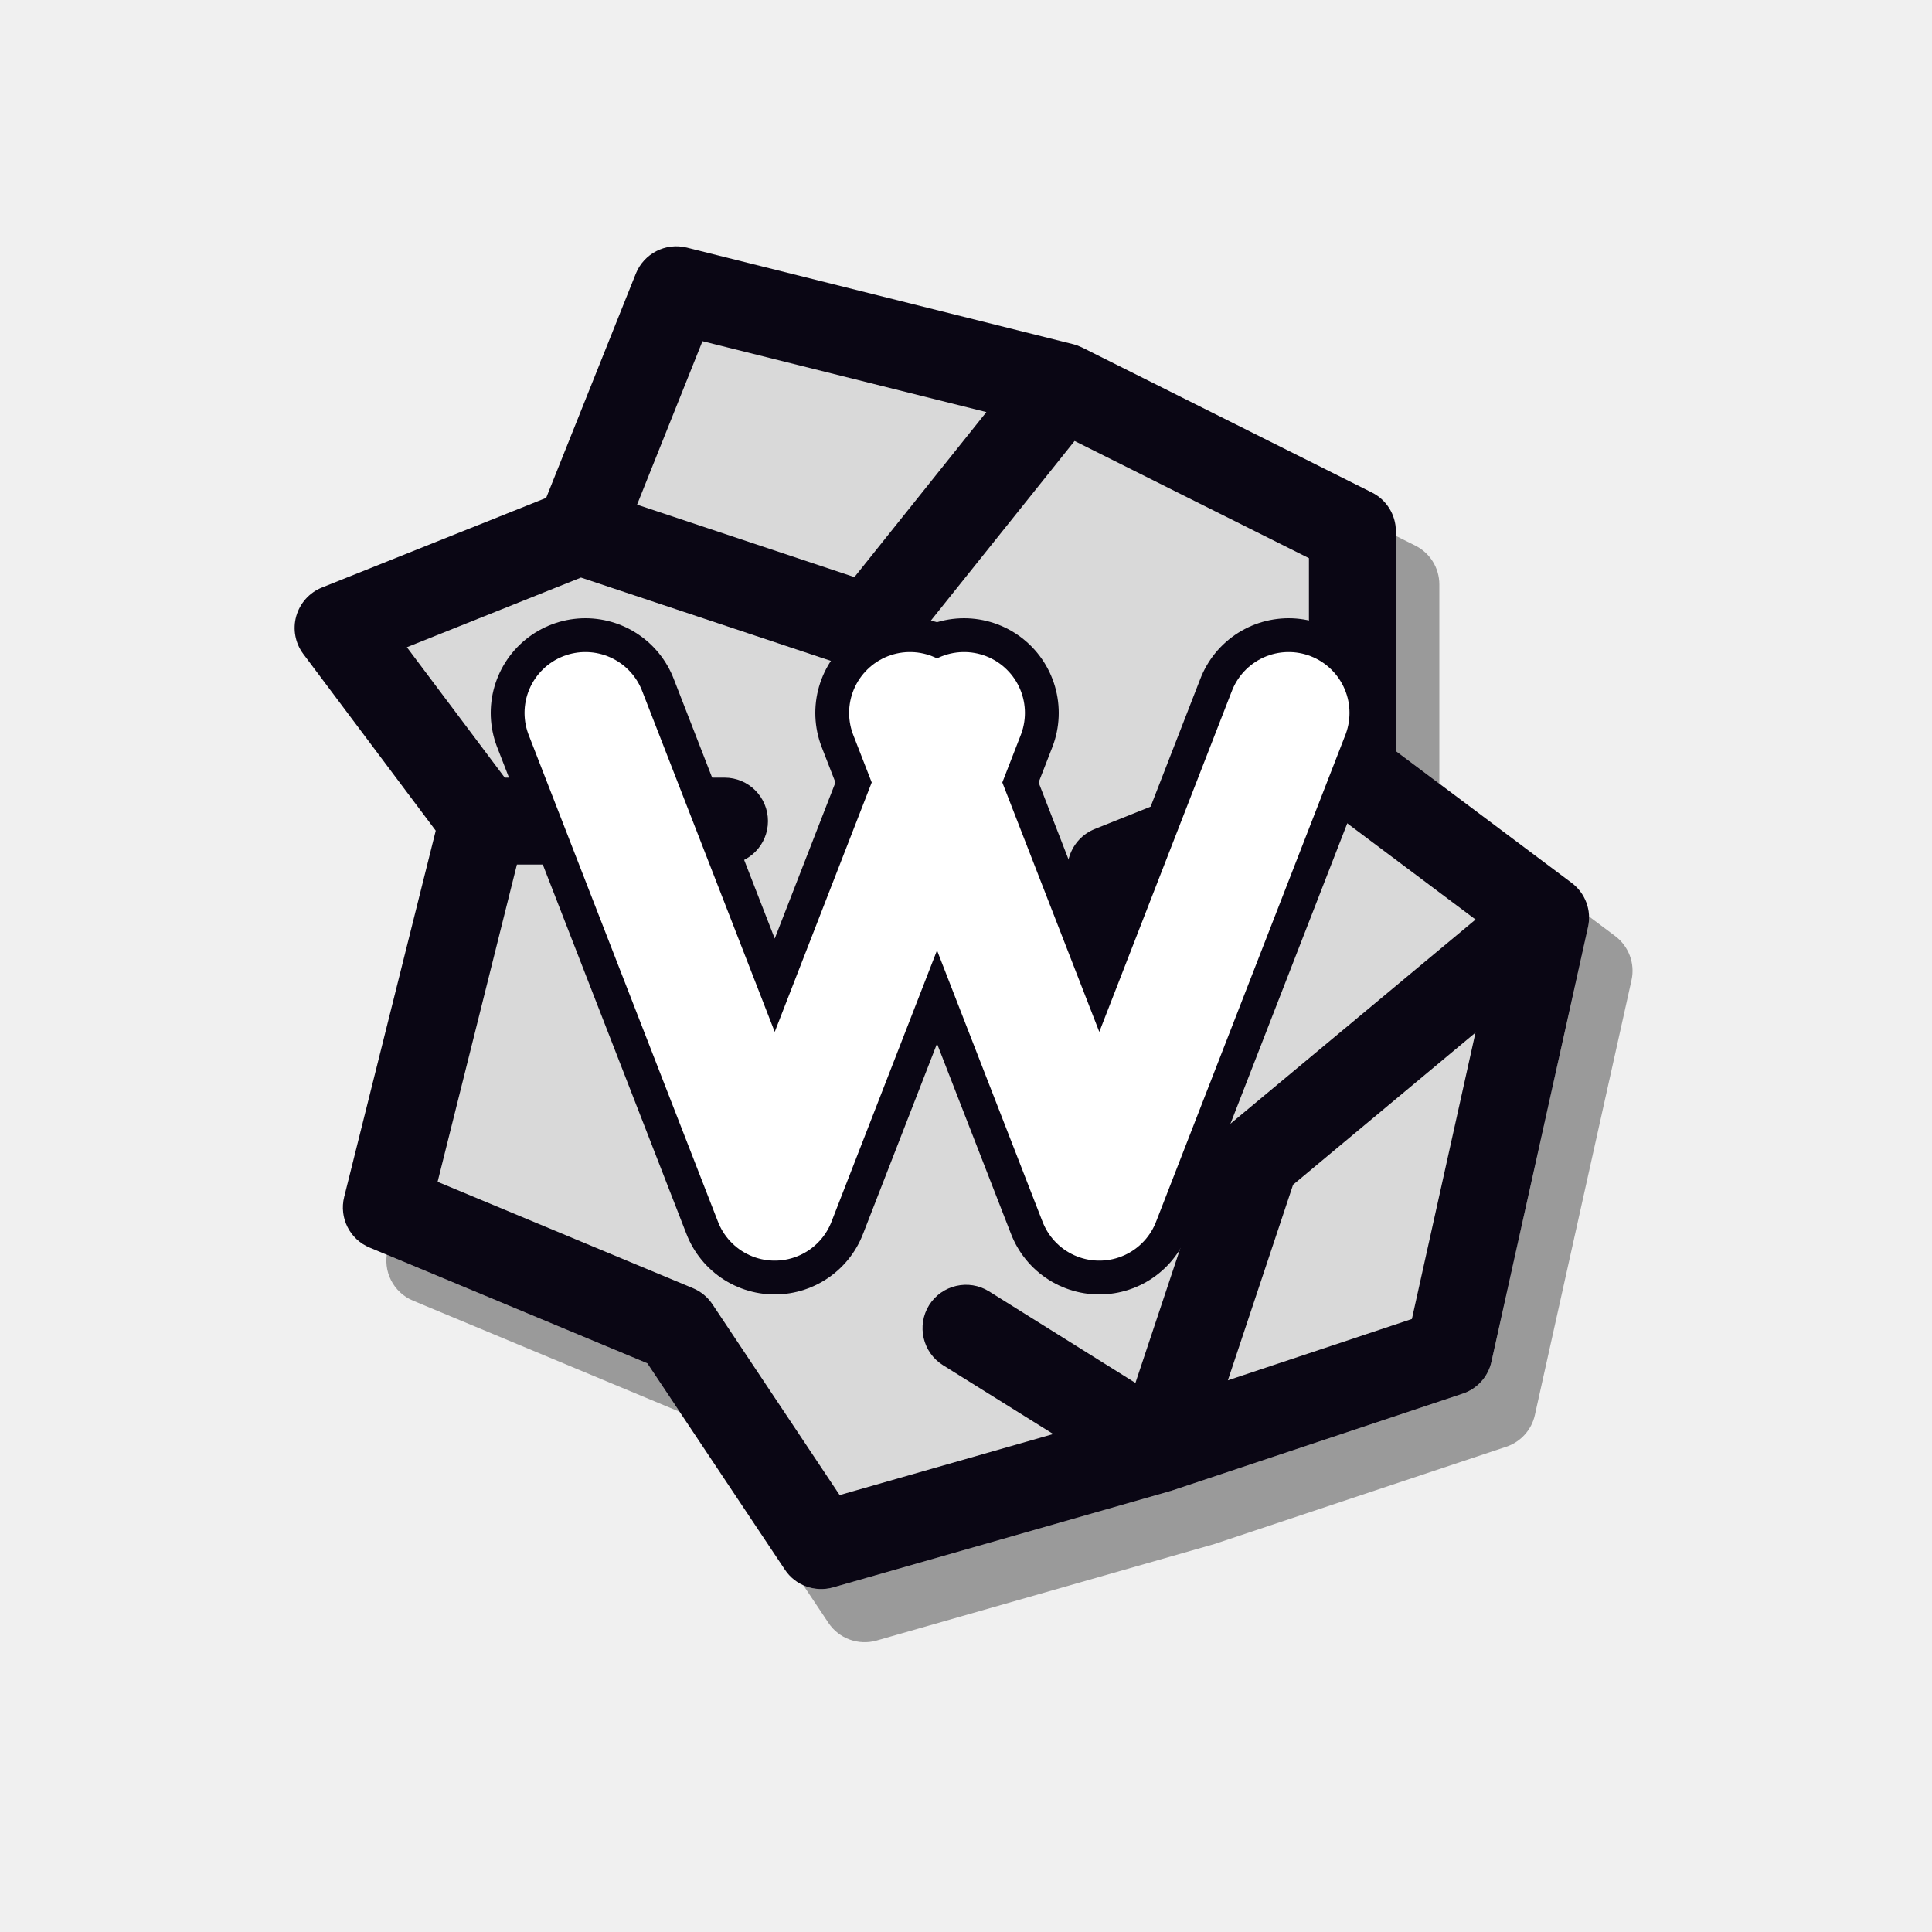
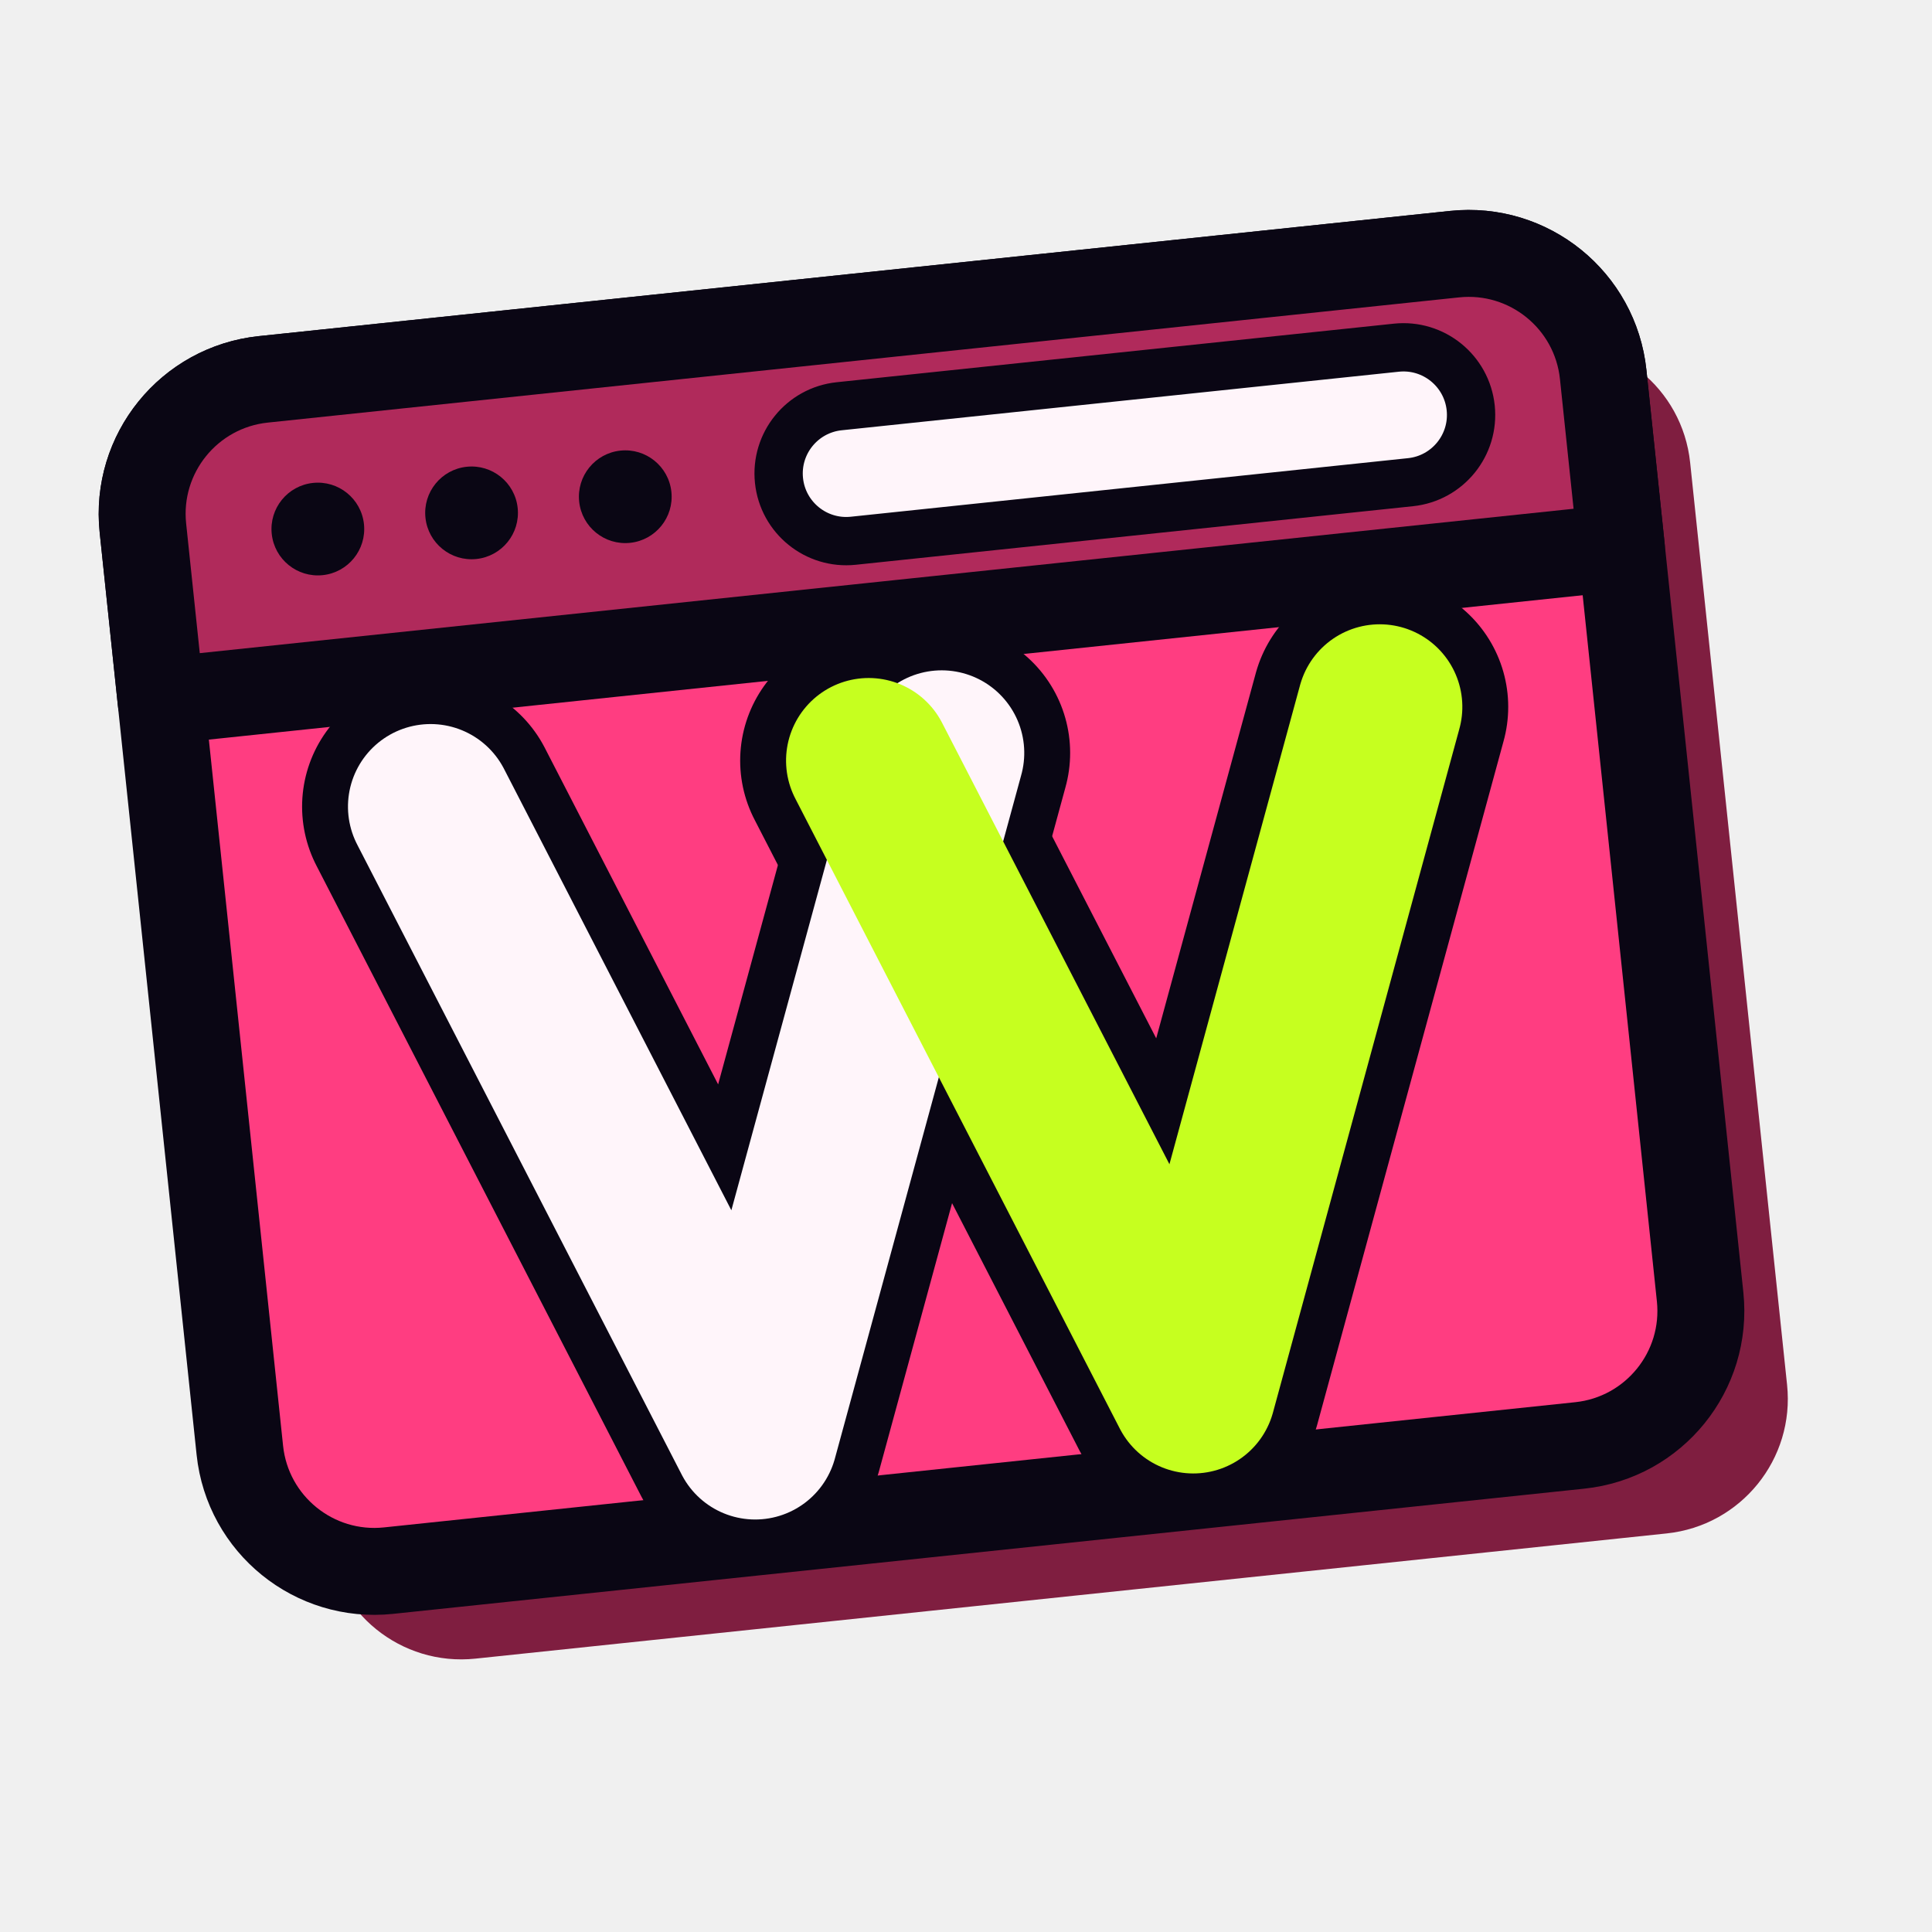
- <svg xmlns="http://www.w3.org/2000/svg" viewBox="-2.5 -2.5 20 20" width="512" height="512" role="img" aria-label="WADSpaces icon">
-   <path d="M4.609 0.063C4.391 0.009 4.166 0.124 4.082 0.333L3.154 2.654L0.833 3.582C0.703 3.634 0.605 3.744 0.567 3.878C0.529 4.013 0.556 4.158 0.64 4.27L2.011 6.099L1.063 9.891C1.009 10.107 1.121 10.33 1.327 10.415L4.201 11.613L5.626 13.75C5.734 13.912 5.935 13.986 6.124 13.933L9.624 12.933C9.63 12.931 9.636 12.929 9.642 12.927L12.642 11.927C12.792 11.877 12.905 11.752 12.939 11.598L13.939 7.098C13.978 6.925 13.911 6.746 13.77 6.64L11.95 5.275V3C11.95 2.83 11.854 2.674 11.701 2.598L8.701 1.097C8.672 1.083 8.641 1.071 8.609 1.063L4.609 0.063Z" fill="#9a9a9a" transform="translate(0.45 0.55)" />
-   <path d="M4.609 0.063C4.391 0.009 4.166 0.124 4.082 0.333L3.154 2.654L0.833 3.582C0.703 3.634 0.605 3.744 0.567 3.878C0.529 4.013 0.556 4.158 0.64 4.27L2.011 6.099L1.063 9.891C1.009 10.107 1.121 10.33 1.327 10.415L4.201 11.613L5.626 13.75C5.734 13.912 5.935 13.986 6.124 13.933L9.624 12.933C9.63 12.931 9.636 12.929 9.642 12.927L12.642 11.927C12.792 11.877 12.905 11.752 12.939 11.598L13.939 7.098C13.978 6.925 13.911 6.746 13.77 6.64L11.95 5.275V3C11.95 2.83 11.854 2.674 11.701 2.598L8.701 1.097C8.672 1.083 8.641 1.071 8.609 1.063L4.609 0.063Z" fill="#d9d9d9" />
-   <path d="M4.609 0.063C4.391 0.009 4.166 0.124 4.082 0.333L3.154 2.654L0.833 3.582C0.703 3.634 0.605 3.744 0.567 3.878C0.529 4.013 0.556 4.158 0.64 4.27L2.011 6.099L1.063 9.891C1.009 10.107 1.121 10.33 1.327 10.415L4.201 11.613L5.626 13.75C5.734 13.912 5.935 13.986 6.124 13.933L9.624 12.933C9.63 12.931 9.636 12.929 9.642 12.927L12.642 11.927C12.792 11.877 12.905 11.752 12.939 11.598L13.939 7.098C13.978 6.925 13.911 6.746 13.77 6.64L11.95 5.275V3C11.95 2.83 11.854 2.674 11.701 2.598L8.701 1.097C8.672 1.083 8.641 1.071 8.609 1.063L4.609 0.063ZM11.432 6.012L12.775 7.019L10.212 9.154C10.148 9.208 10.1 9.278 10.073 9.358L9.254 11.816L7.738 10.868C7.528 10.737 7.25 10.801 7.118 11.011C6.987 11.222 7.051 11.5 7.261 11.632L8.403 12.345L6.192 12.977L4.874 11C4.825 10.927 4.755 10.869 4.673 10.835L2.03 9.734L2.851 6.45H5C5.249 6.45 5.45 6.249 5.45 6C5.45 5.751 5.249 5.55 5 5.55H2.725L1.712 4.2L3.514 3.479L6.358 4.427C6.537 4.487 6.734 4.428 6.851 4.281L8.624 2.065L11.05 3.278V5.195L8.833 6.082C8.71 6.131 8.615 6.232 8.573 6.358L8.073 7.858C7.994 8.093 8.122 8.348 8.358 8.427C8.593 8.505 8.848 8.378 8.927 8.142L9.361 6.84L11.432 6.012ZM7.711 1.766L6.345 3.474L4.095 2.724L4.772 1.032L7.711 1.766ZM10.211 11.789L12.116 11.154L12.774 8.19L10.886 9.764L10.211 11.789Z" fill="#0a0614" fill-rule="evenodd" />
-   <g transform="translate(0.48 0.54) scale(0.14)" fill="none" stroke-linecap="round" stroke-linejoin="round">
-     <polyline points="22,31 36,67 50,31" stroke="#0a0614" stroke-width="14" />
-     <polyline points="46,31 60,67 74,31" stroke="#0a0614" stroke-width="14" />
-     <polyline points="22,31 36,67 50,31" stroke="#ffffff" stroke-width="9" />
-     <polyline points="46,31 60,67 74,31" stroke="#ffffff" stroke-width="9" />
+ <svg xmlns="http://www.w3.org/2000/svg" viewBox="0 0 100 100" width="512" height="512" role="img">
+   <g transform="rotate(-6 50 50)">
+     <rect x="14" y="21" width="76" height="62" rx="7" fill="#7f1e40" />
+     <rect x="10" y="16" width="76" height="62" rx="7" fill="#ff3d81" stroke="#0a0614" stroke-width="4.5" />
+     <path d="M10 23 a7 7 0 0 1 7 -7 h62 a7 7 0 0 1 7 7 v9 H10z" fill="#b02a5b" stroke="#0a0614" stroke-width="4.5" stroke-linejoin="round" />
+     <circle cx="19" cy="24" r="2.4" fill="#0a0614" />
+     <circle cx="27" cy="24" r="2.4" fill="#0a0614" />
+     <circle cx="35" cy="24" r="2.4" fill="#0a0614" />
+     <rect x="43" y="20.5" width="36" height="7" rx="3.5" fill="#fff5fa" stroke="#0a0614" stroke-width="2.5" />
+     <g transform="translate(48 56) scale(0.95) translate(-48 -49)" fill="none" stroke-linecap="round" stroke-linejoin="round">
+       <polyline points="22,31 36,67 50,31" stroke="#0a0614" stroke-width="14" />
+       <polyline points="46,31 60,67 74,31" stroke="#0a0614" stroke-width="14" />
+       <polyline points="22,31 36,67 50,31" stroke="#fff5fa" stroke-width="9" />
+       <polyline points="46,31 60,67 74,31" stroke="#c6ff1f" stroke-width="9" />
+     </g>
  </g>
</svg>
